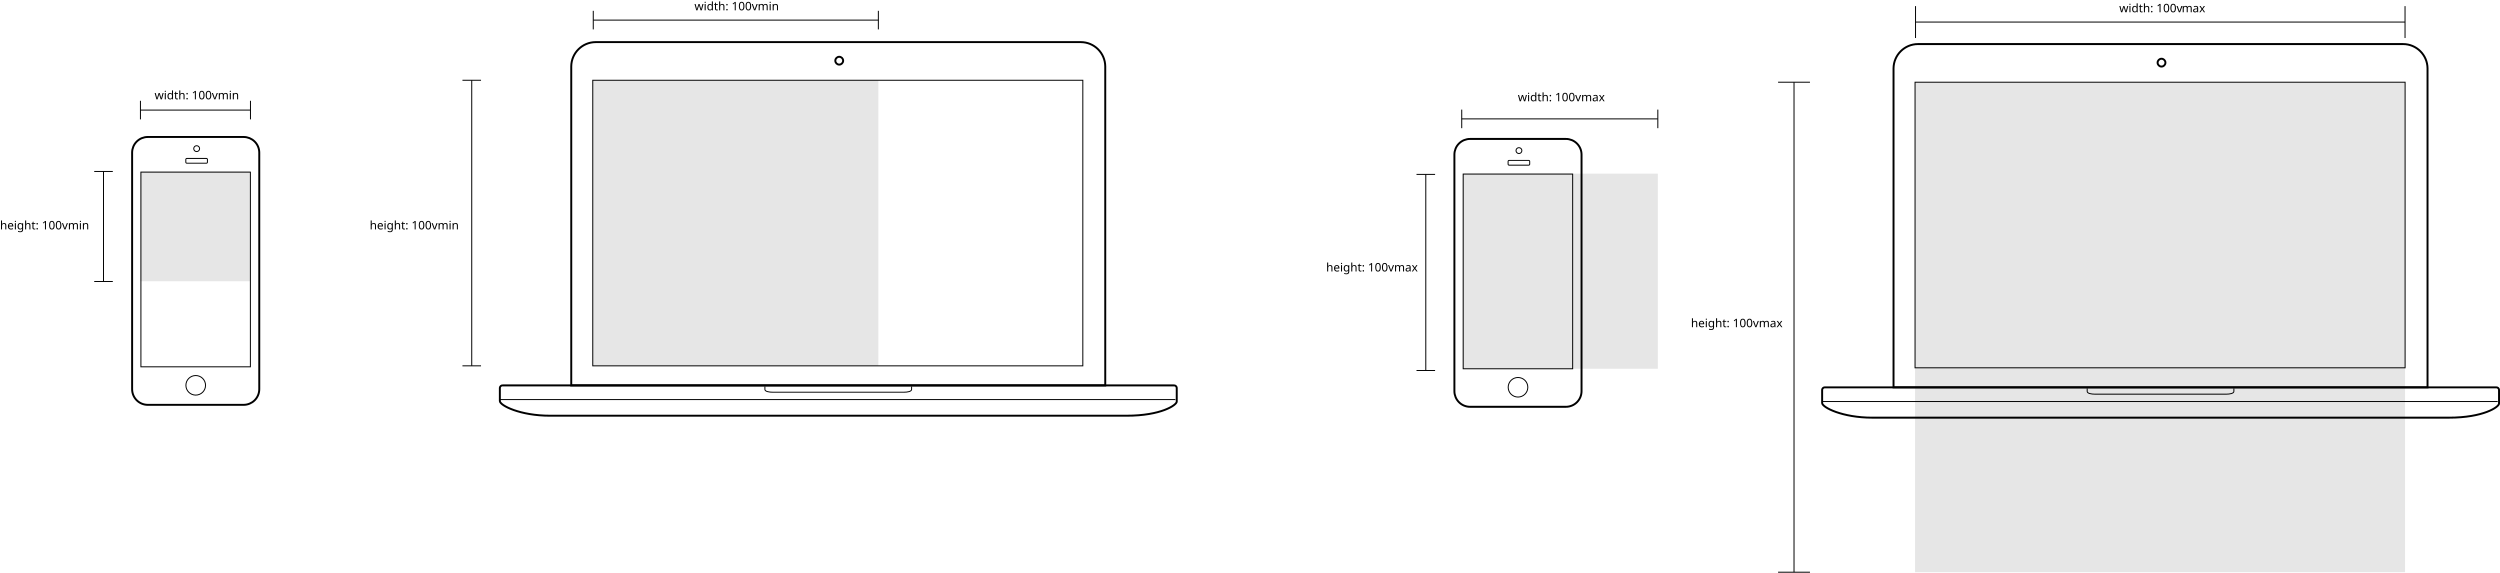
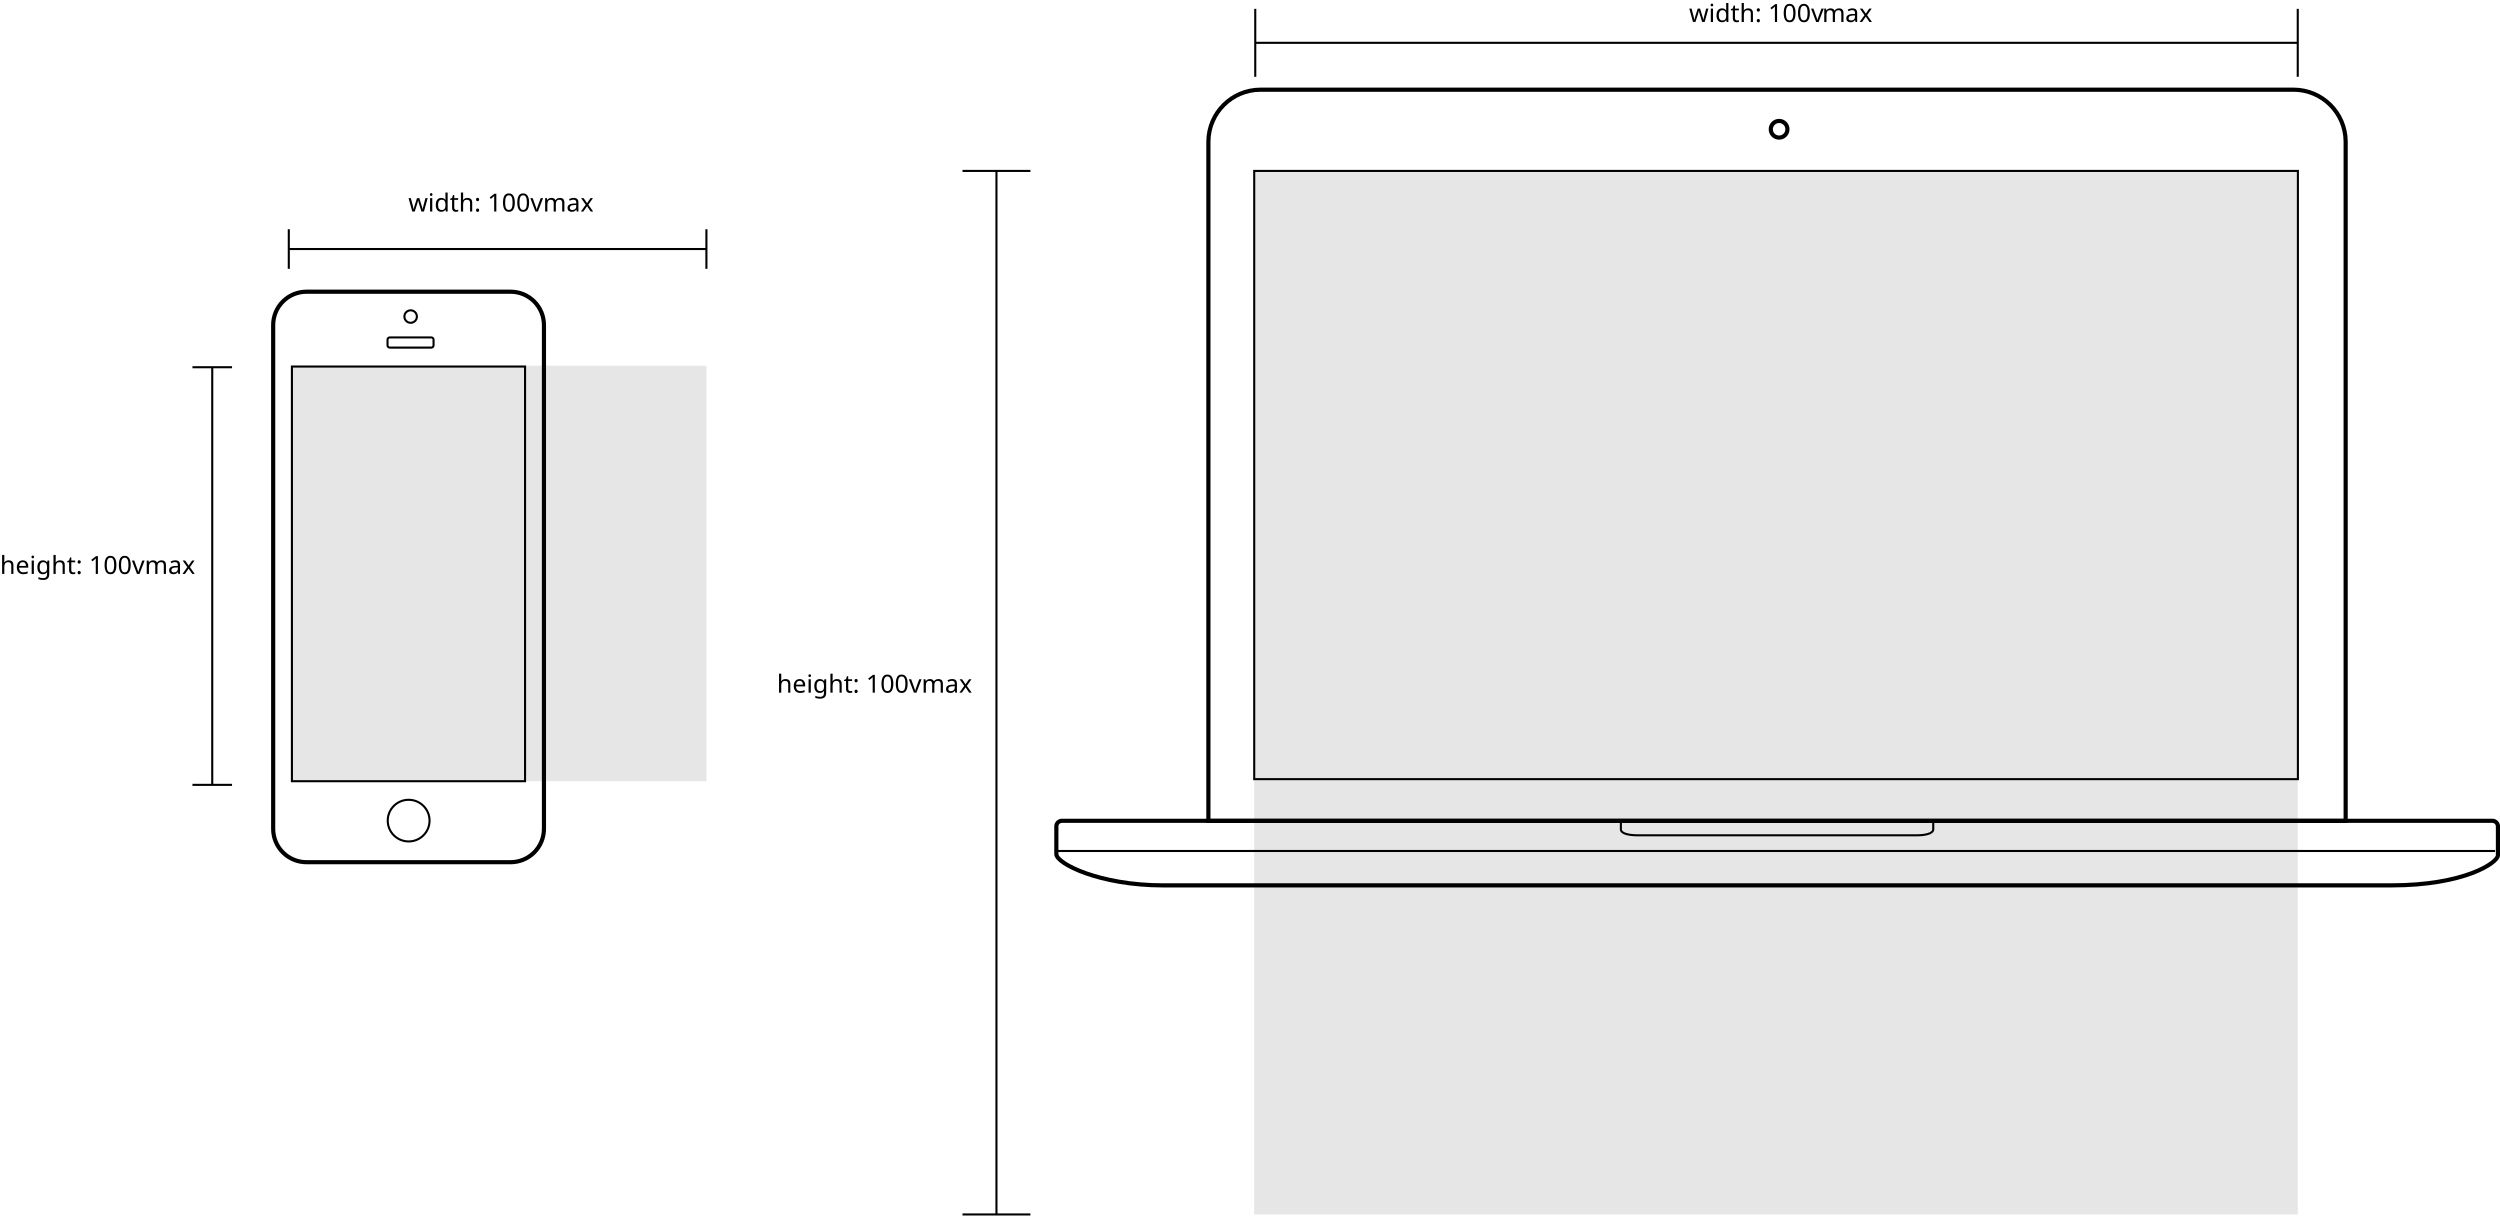
- <svg xmlns="http://www.w3.org/2000/svg" id="圖層_1" data-name="圖層 1" viewBox="0 0 2556.19 585.56">
+ <svg xmlns="http://www.w3.org/2000/svg" viewBox="0 0 1200.25 583.56">
  <defs>
    <style>.cls-1{opacity:0.1;}.cls-2,.cls-3,.cls-5{fill:none;stroke:#000;}.cls-2{stroke-width:2px;}.cls-4{font-size:12px;font-family:AdobeFanHeitiStd-Bold-B5pc-H, Adobe Fan Heiti Std;}.cls-5{stroke-linecap:square;}.cls-6{letter-spacing:0.02em;}</style>
  </defs>
-   <rect class="cls-1" x="143.59" y="175.56" width="112" height="112" />
-   <g id="iphone">
-     <path id="bezel" class="cls-2" d="M292,409.88a16,16,0,0,1-16.06,16H178.06a16,16,0,0,1-16.06-16V168a16,16,0,0,1,16.06-16h97.88A16,16,0,0,1,292,168V409.88Z" transform="translate(-26.91 -11.94)" />
-     <rect id="screen" class="cls-3" x="144.08" y="175.98" width="111.93" height="199.08" />
-     <path id="speaker" class="cls-3" d="M239,177.67a1.07,1.07,0,0,1-1,1.15h-20.1a1.07,1.07,0,0,1-1-1.15v-2.58a1.07,1.07,0,0,1,1-1.15H238a1.07,1.07,0,0,1,1,1.15v2.58Z" transform="translate(-26.91 -11.94)" />
-     <circle id="camera" class="cls-3" cx="201.08" cy="151.98" r="3" />
-     <ellipse id="lock" class="cls-3" cx="200.12" cy="393.98" rx="10.04" ry="10" />
+   <g id="圖層_2" data-name="圖層 2">
+     <g id="圖層_1-2" data-name="圖層 1">
+       <rect class="cls-1" x="139.65" y="175.56" width="199.5" height="199.5" />
+       <g id="iphone">
+         <path id="bezel" class="cls-2" d="M261.15,397.94a16,16,0,0,1-16.06,16H147.21a16,16,0,0,1-16.06-16V156.05a16,16,0,0,1,16.06-16h97.88a16,16,0,0,1,16.06,16V397.94Z" />
+         <rect id="screen" class="cls-3" x="140.15" y="175.98" width="111.93" height="199.08" />
+         <path id="speaker" class="cls-3" d="M208.15,165.73a1.07,1.07,0,0,1-1,1.15h-20.1a1.07,1.07,0,0,1-1-1.15v-2.58a1.07,1.07,0,0,1,1-1.15h20.1a1.07,1.07,0,0,1,1,1.15v2.58Z" />
+         <circle id="camera" class="cls-3" cx="197.15" cy="151.98" r="3" />
+         <ellipse id="lock" class="cls-3" cx="196.19" cy="393.98" rx="10.04" ry="10" />
+       </g>
+       <text class="cls-4" transform="translate(196.03 101.56)">width: 100vmax</text>
+       <text class="cls-4" transform="translate(0 275.56)">height: 100vmax</text>
+       <text class="cls-4" transform="translate(373 332.56)">height: 100vmax</text>
+       <g id="Laptop">
+         <path id="bezel-2" data-name="bezel" class="cls-2" d="M1101.15,43.06h-496a25.08,25.08,0,0,0-25,24.79V394.09h546V67.85A25.05,25.05,0,0,0,1101.15,43.06Z" />
+         <circle id="webcam" class="cls-2" cx="854.15" cy="62.06" r="4" />
+         <g id="bottom">
+           <path id="Shape" class="cls-2" d="M1148,425.07H558.44c-30.65,0-51.29-10.52-51.29-15V396.49a2.75,2.75,0,0,1,3-2.43h686.11a2.75,2.75,0,0,1,3,2.43v14.13C1199.24,414.15,1183.26,425.07,1148,425.07Z" />
+           <path id="Line" class="cls-5" d="M507.65,408.56h689.74" />
+         </g>
+         <rect id="screen-2" data-name="screen" class="cls-3" x="602.15" y="82.06" width="501.07" height="292.01" />
+         <path id="touchpad" class="cls-3" d="M928.15,395.06v3.09c0,2.2-4.33,2.87-7.61,2.87H786c-3.45,0-7.82-.66-7.82-2.87v-3.09" />
+       </g>
+       <rect class="cls-1" x="602.15" y="82.06" width="501" height="501" />
+       <line class="cls-3" x1="602.65" y1="4.25" x2="602.65" y2="36.87" />
+       <line class="cls-3" x1="1103.15" y1="4.25" x2="1103.15" y2="36.87" />
+       <line class="cls-3" x1="602.65" y1="20.56" x2="1103.15" y2="20.56" />
+       <line class="cls-3" x1="494.7" y1="82.06" x2="462.1" y2="82.06" />
+       <line class="cls-3" x1="494.7" y1="583.06" x2="462.1" y2="583.06" />
+       <line class="cls-3" x1="478.4" y1="82.06" x2="478.4" y2="583.06" />
+       <text class="cls-4" transform="translate(810.91 10.56)">width: 100v<tspan class="cls-6" x="63.9" y="0">m</tspan>
+         <tspan x="74.95" y="0">ax</tspan>
+       </text>
+       <line class="cls-3" x1="138.65" y1="110.06" x2="138.65" y2="129.06" />
+       <line class="cls-3" x1="339.15" y1="110.06" x2="339.15" y2="129.06" />
+       <line class="cls-3" x1="138.65" y1="119.56" x2="339.15" y2="119.56" />
+       <line class="cls-3" x1="111.4" y1="176.31" x2="92.4" y2="176.31" />
+       <line class="cls-3" x1="111.4" y1="376.81" x2="92.4" y2="376.81" />
+       <line class="cls-3" x1="101.9" y1="176.31" x2="101.9" y2="376.81" />
+     </g>
  </g>
-   <text class="cls-4" transform="translate(158.03 101.56)">width: 100vmin</text>
-   <text class="cls-4" transform="translate(0 234.56)">height: 100vmin</text>
-   <text class="cls-4" transform="translate(378 234.56)">height: 100vmin</text>
-   <g id="Laptop">
-     <path id="bezel-2" data-name="bezel" class="cls-2" d="M1132,55H636a25.08,25.08,0,0,0-25,24.79V406h546V79.79A25.05,25.05,0,0,0,1132,55Z" transform="translate(-26.91 -11.94)" />
-     <circle id="webcam" class="cls-2" cx="858.09" cy="62.06" r="4" />
-     <g id="bottom">
-       <path id="Shape" class="cls-2" d="M1178.81,437H589.29C558.64,437,538,426.49,538,422V408.43a2.75,2.75,0,0,1,3-2.43H1227.1a2.75,2.75,0,0,1,3,2.43v14.13C1230.1,426.09,1214.11,437,1178.81,437Z" transform="translate(-26.91 -11.94)" />
-       <path id="Line" class="cls-5" d="M538.5,420.5h689.74" transform="translate(-26.91 -11.94)" />
-     </g>
-     <rect id="screen-2" data-name="screen" class="cls-3" x="606.09" y="82.06" width="501.07" height="292.01" />
-     <path id="touchpad" class="cls-3" d="M959,407v3.09c0,2.2-4.33,2.87-7.61,2.87H816.82c-3.45,0-7.82-.66-7.82-2.87V407" transform="translate(-26.91 -11.94)" />
-   </g>
-   <rect class="cls-1" x="606.09" y="82.06" width="292" height="292" />
-   <line class="cls-3" x1="606.59" y1="11.06" x2="606.59" y2="30.06" />
-   <line class="cls-3" x1="898.09" y1="11.06" x2="898.09" y2="30.06" />
-   <line class="cls-3" x1="606.59" y1="20.56" x2="898.09" y2="20.56" />
-   <line class="cls-3" x1="491.84" y1="82.06" x2="472.84" y2="82.06" />
-   <line class="cls-3" x1="491.84" y1="374.06" x2="472.84" y2="374.06" />
-   <line class="cls-3" x1="482.34" y1="82.06" x2="482.34" y2="374.06" />
-   <text class="cls-4" transform="translate(710.03 10.56)">width: 100vmin</text>
-   <rect class="cls-1" x="1495.59" y="177.56" width="199.5" height="199.5" />
-   <g id="iphone-2" data-name="iphone">
-     <path id="bezel-3" data-name="bezel" class="cls-2" d="M1644,411.88a16,16,0,0,1-16.06,16h-97.88a16,16,0,0,1-16.06-16V170a16,16,0,0,1,16.06-16h97.88A16,16,0,0,1,1644,170V411.88Z" transform="translate(-26.91 -11.94)" />
-     <rect id="screen-3" data-name="screen" class="cls-3" x="1496.08" y="177.98" width="111.93" height="199.08" />
-     <path id="speaker-2" data-name="speaker" class="cls-3" d="M1591,179.67a1.07,1.07,0,0,1-1,1.15h-20.1a1.07,1.07,0,0,1-1-1.15v-2.58a1.07,1.07,0,0,1,1-1.15H1590a1.07,1.07,0,0,1,1,1.15v2.58Z" transform="translate(-26.91 -11.94)" />
-     <circle id="camera-2" data-name="camera" class="cls-3" cx="1553.08" cy="153.98" r="3" />
-     <ellipse id="lock-2" data-name="lock" class="cls-3" cx="1552.12" cy="395.98" rx="10.04" ry="10" />
-   </g>
-   <text class="cls-4" transform="translate(1551.97 103.56)">width: 100vmax</text>
-   <text class="cls-4" transform="translate(1355.94 277.56)">height: 100vmax</text>
-   <text class="cls-4" transform="translate(1728.94 334.56)">height: 100vmax</text>
-   <g id="Laptop-2" data-name="Laptop">
-     <path id="bezel-4" data-name="bezel" class="cls-2" d="M2484,57H1988a25.08,25.08,0,0,0-25,24.79V408h546V81.79A25.05,25.05,0,0,0,2484,57Z" transform="translate(-26.91 -11.94)" />
-     <circle id="webcam-2" data-name="webcam" class="cls-2" cx="2210.09" cy="64.06" r="4" />
-     <g id="bottom-2" data-name="bottom">
-       <path id="Shape-2" data-name="Shape" class="cls-2" d="M2530.81,439H1941.29c-30.65,0-51.29-10.52-51.29-15V410.43a2.75,2.75,0,0,1,3-2.43H2579.1a2.75,2.75,0,0,1,3,2.43v14.13C2582.1,428.09,2566.11,439,2530.81,439Z" transform="translate(-26.91 -11.94)" />
-       <path id="Line-2" data-name="Line" class="cls-5" d="M1890.5,422.5h689.74" transform="translate(-26.91 -11.94)" />
-     </g>
-     <rect id="screen-4" data-name="screen" class="cls-3" x="1958.09" y="84.06" width="501.07" height="292.01" />
-     <path id="touchpad-2" data-name="touchpad" class="cls-3" d="M2311,409v3.09c0,2.2-4.33,2.87-7.61,2.87H2168.82c-3.45,0-7.82-.66-7.82-2.87V409" transform="translate(-26.91 -11.94)" />
-   </g>
-   <rect class="cls-1" x="1958.09" y="84.06" width="501" height="501" />
-   <line class="cls-3" x1="1958.59" y1="6.25" x2="1958.59" y2="38.87" />
-   <line class="cls-3" x1="2459.09" y1="6.25" x2="2459.09" y2="38.87" />
-   <line class="cls-3" x1="1958.59" y1="22.56" x2="2459.09" y2="22.56" />
-   <line class="cls-3" x1="1850.64" y1="84.06" x2="1818.04" y2="84.06" />
-   <line class="cls-3" x1="1850.64" y1="585.06" x2="1818.04" y2="585.06" />
-   <line class="cls-3" x1="1834.34" y1="84.06" x2="1834.34" y2="585.06" />
-   <text class="cls-4" transform="translate(2166.85 12.56)">width: 100v<tspan class="cls-6" x="63.9" y="0">m</tspan>
-     <tspan x="74.95" y="0">ax</tspan>
-   </text>
-   <line class="cls-3" x1="1494.59" y1="112.06" x2="1494.59" y2="131.06" />
-   <line class="cls-3" x1="1695.09" y1="112.06" x2="1695.09" y2="131.06" />
-   <line class="cls-3" x1="1494.59" y1="121.56" x2="1695.09" y2="121.56" />
-   <line class="cls-3" x1="1467.34" y1="178.31" x2="1448.34" y2="178.31" />
-   <line class="cls-3" x1="1467.34" y1="378.81" x2="1448.34" y2="378.81" />
-   <line class="cls-3" x1="1457.84" y1="178.31" x2="1457.84" y2="378.81" />
-   <line class="cls-3" x1="143.59" y1="103.06" x2="143.59" y2="122.06" />
-   <line class="cls-3" x1="256.09" y1="103.06" x2="256.09" y2="122.06" />
-   <line class="cls-3" x1="143.59" y1="112.56" x2="256.09" y2="112.56" />
-   <line class="cls-3" x1="115.34" y1="175.31" x2="96.34" y2="175.31" />
-   <line class="cls-3" x1="115.34" y1="287.81" x2="96.34" y2="287.81" />
-   <line class="cls-3" x1="105.84" y1="175.31" x2="105.84" y2="287.81" />
</svg>
